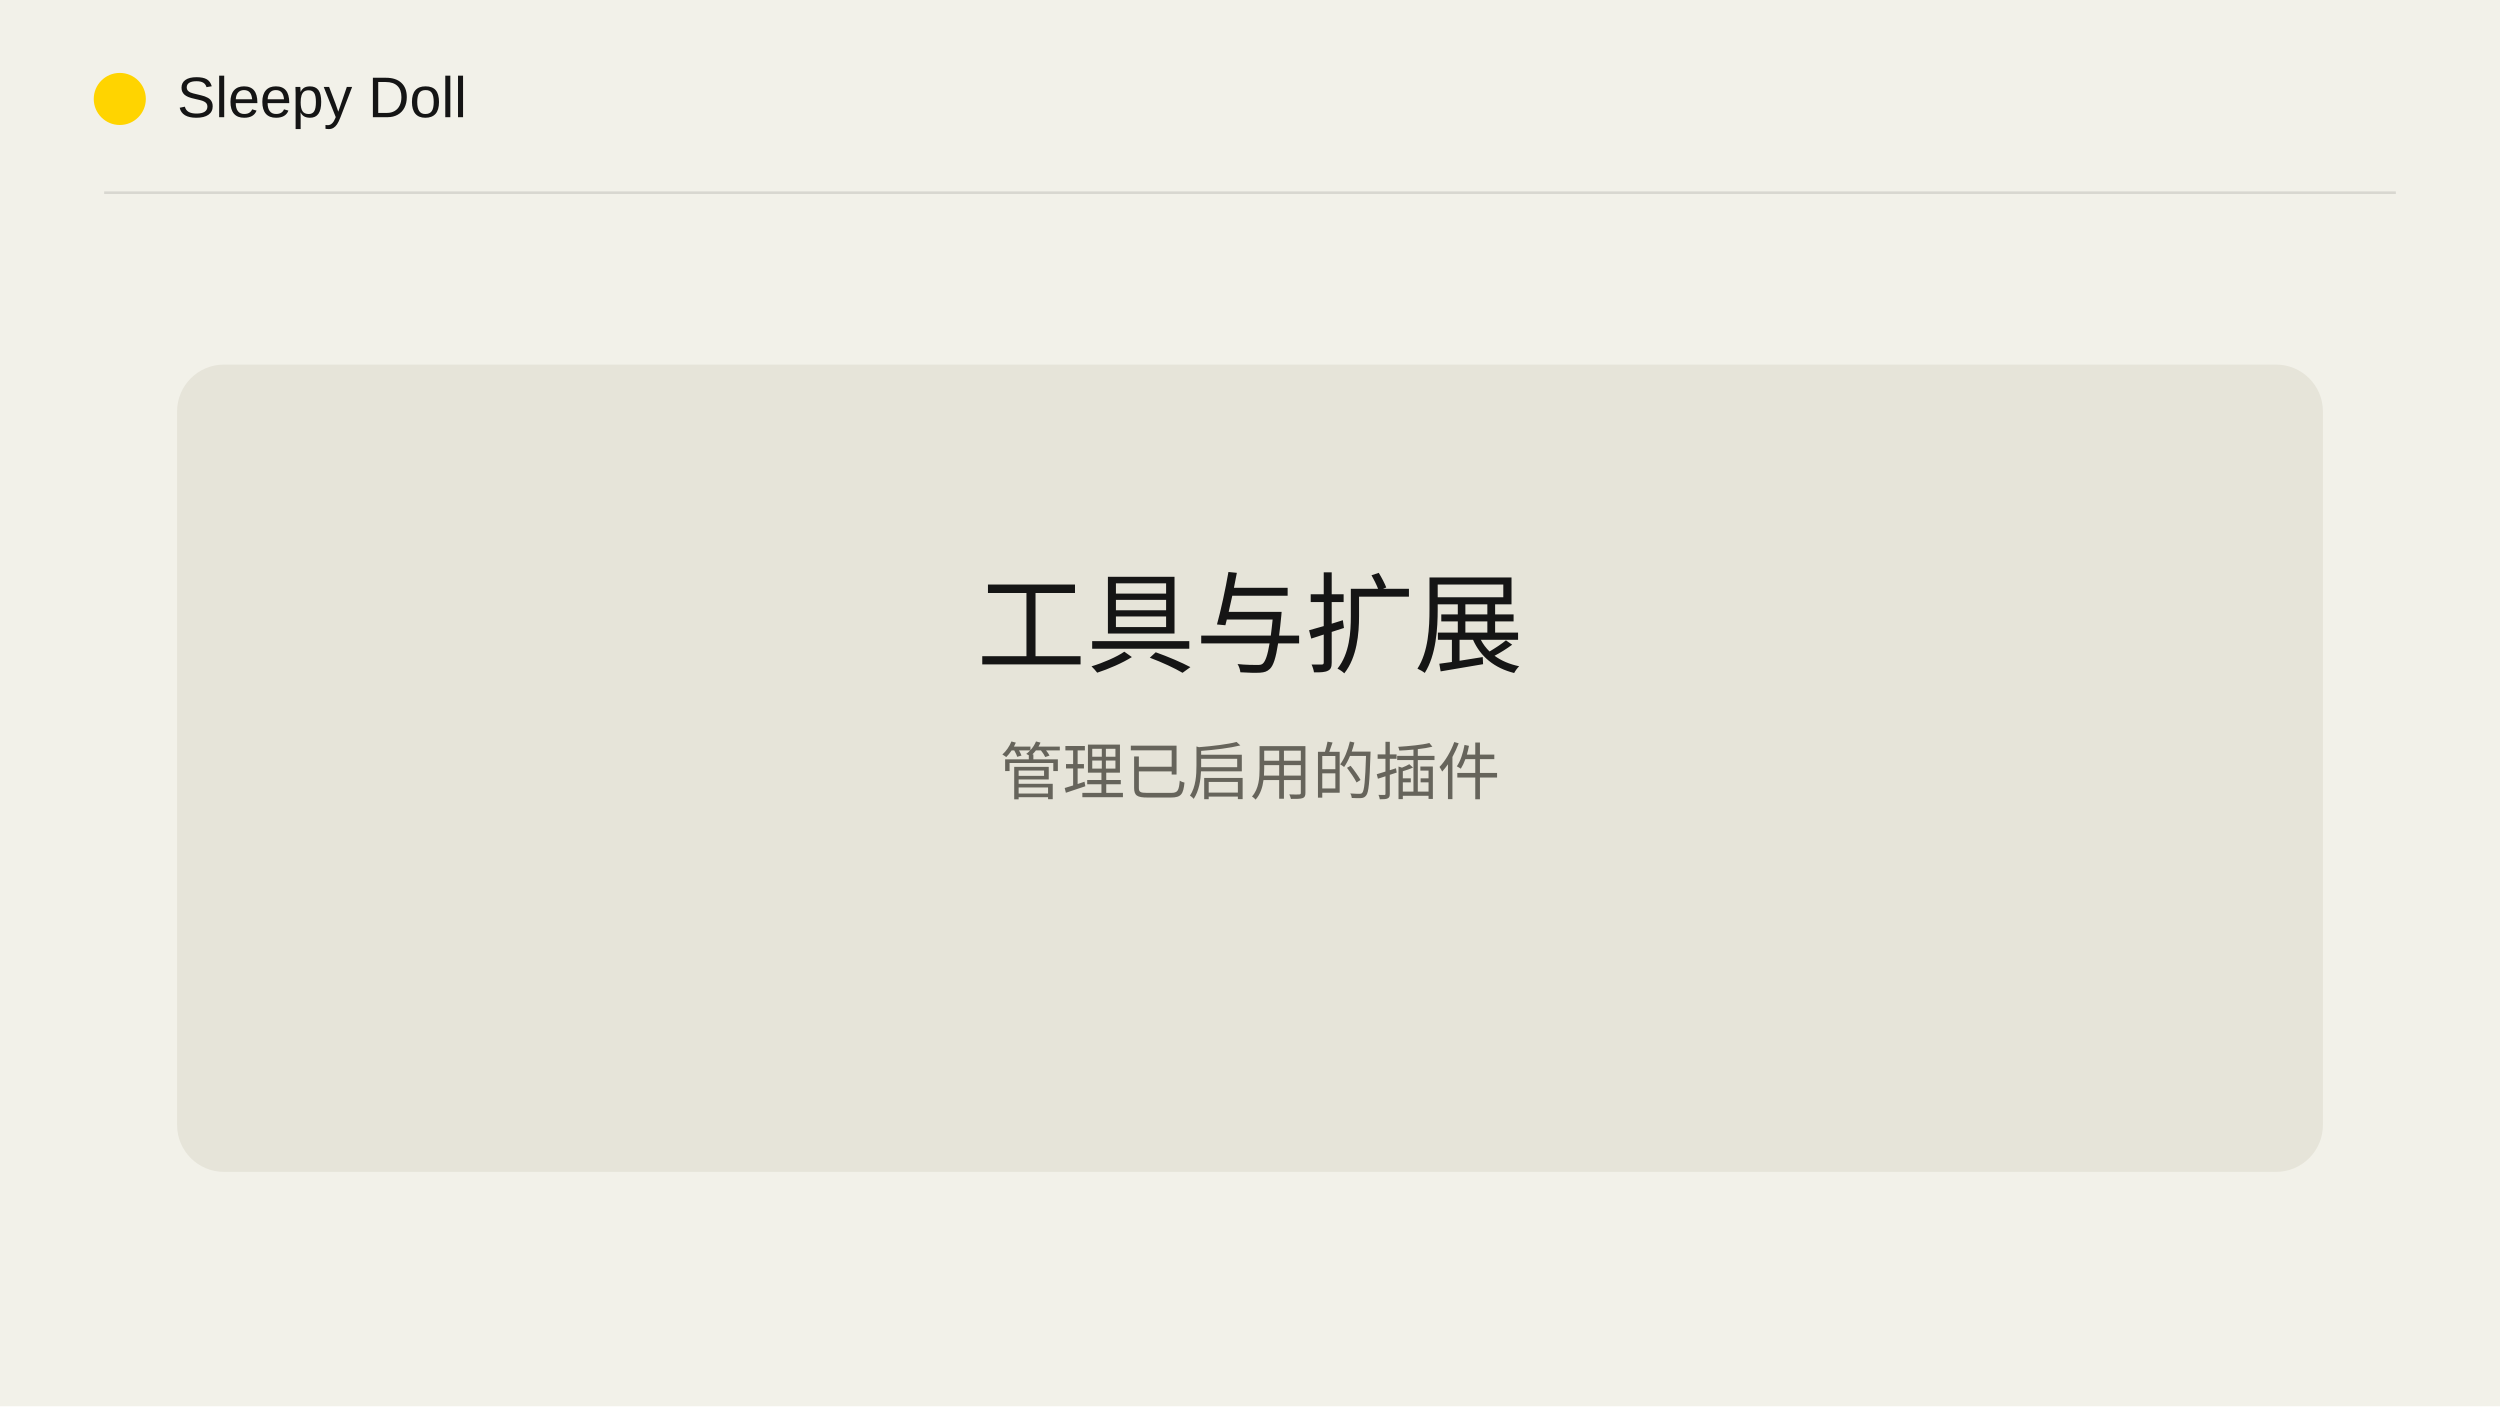
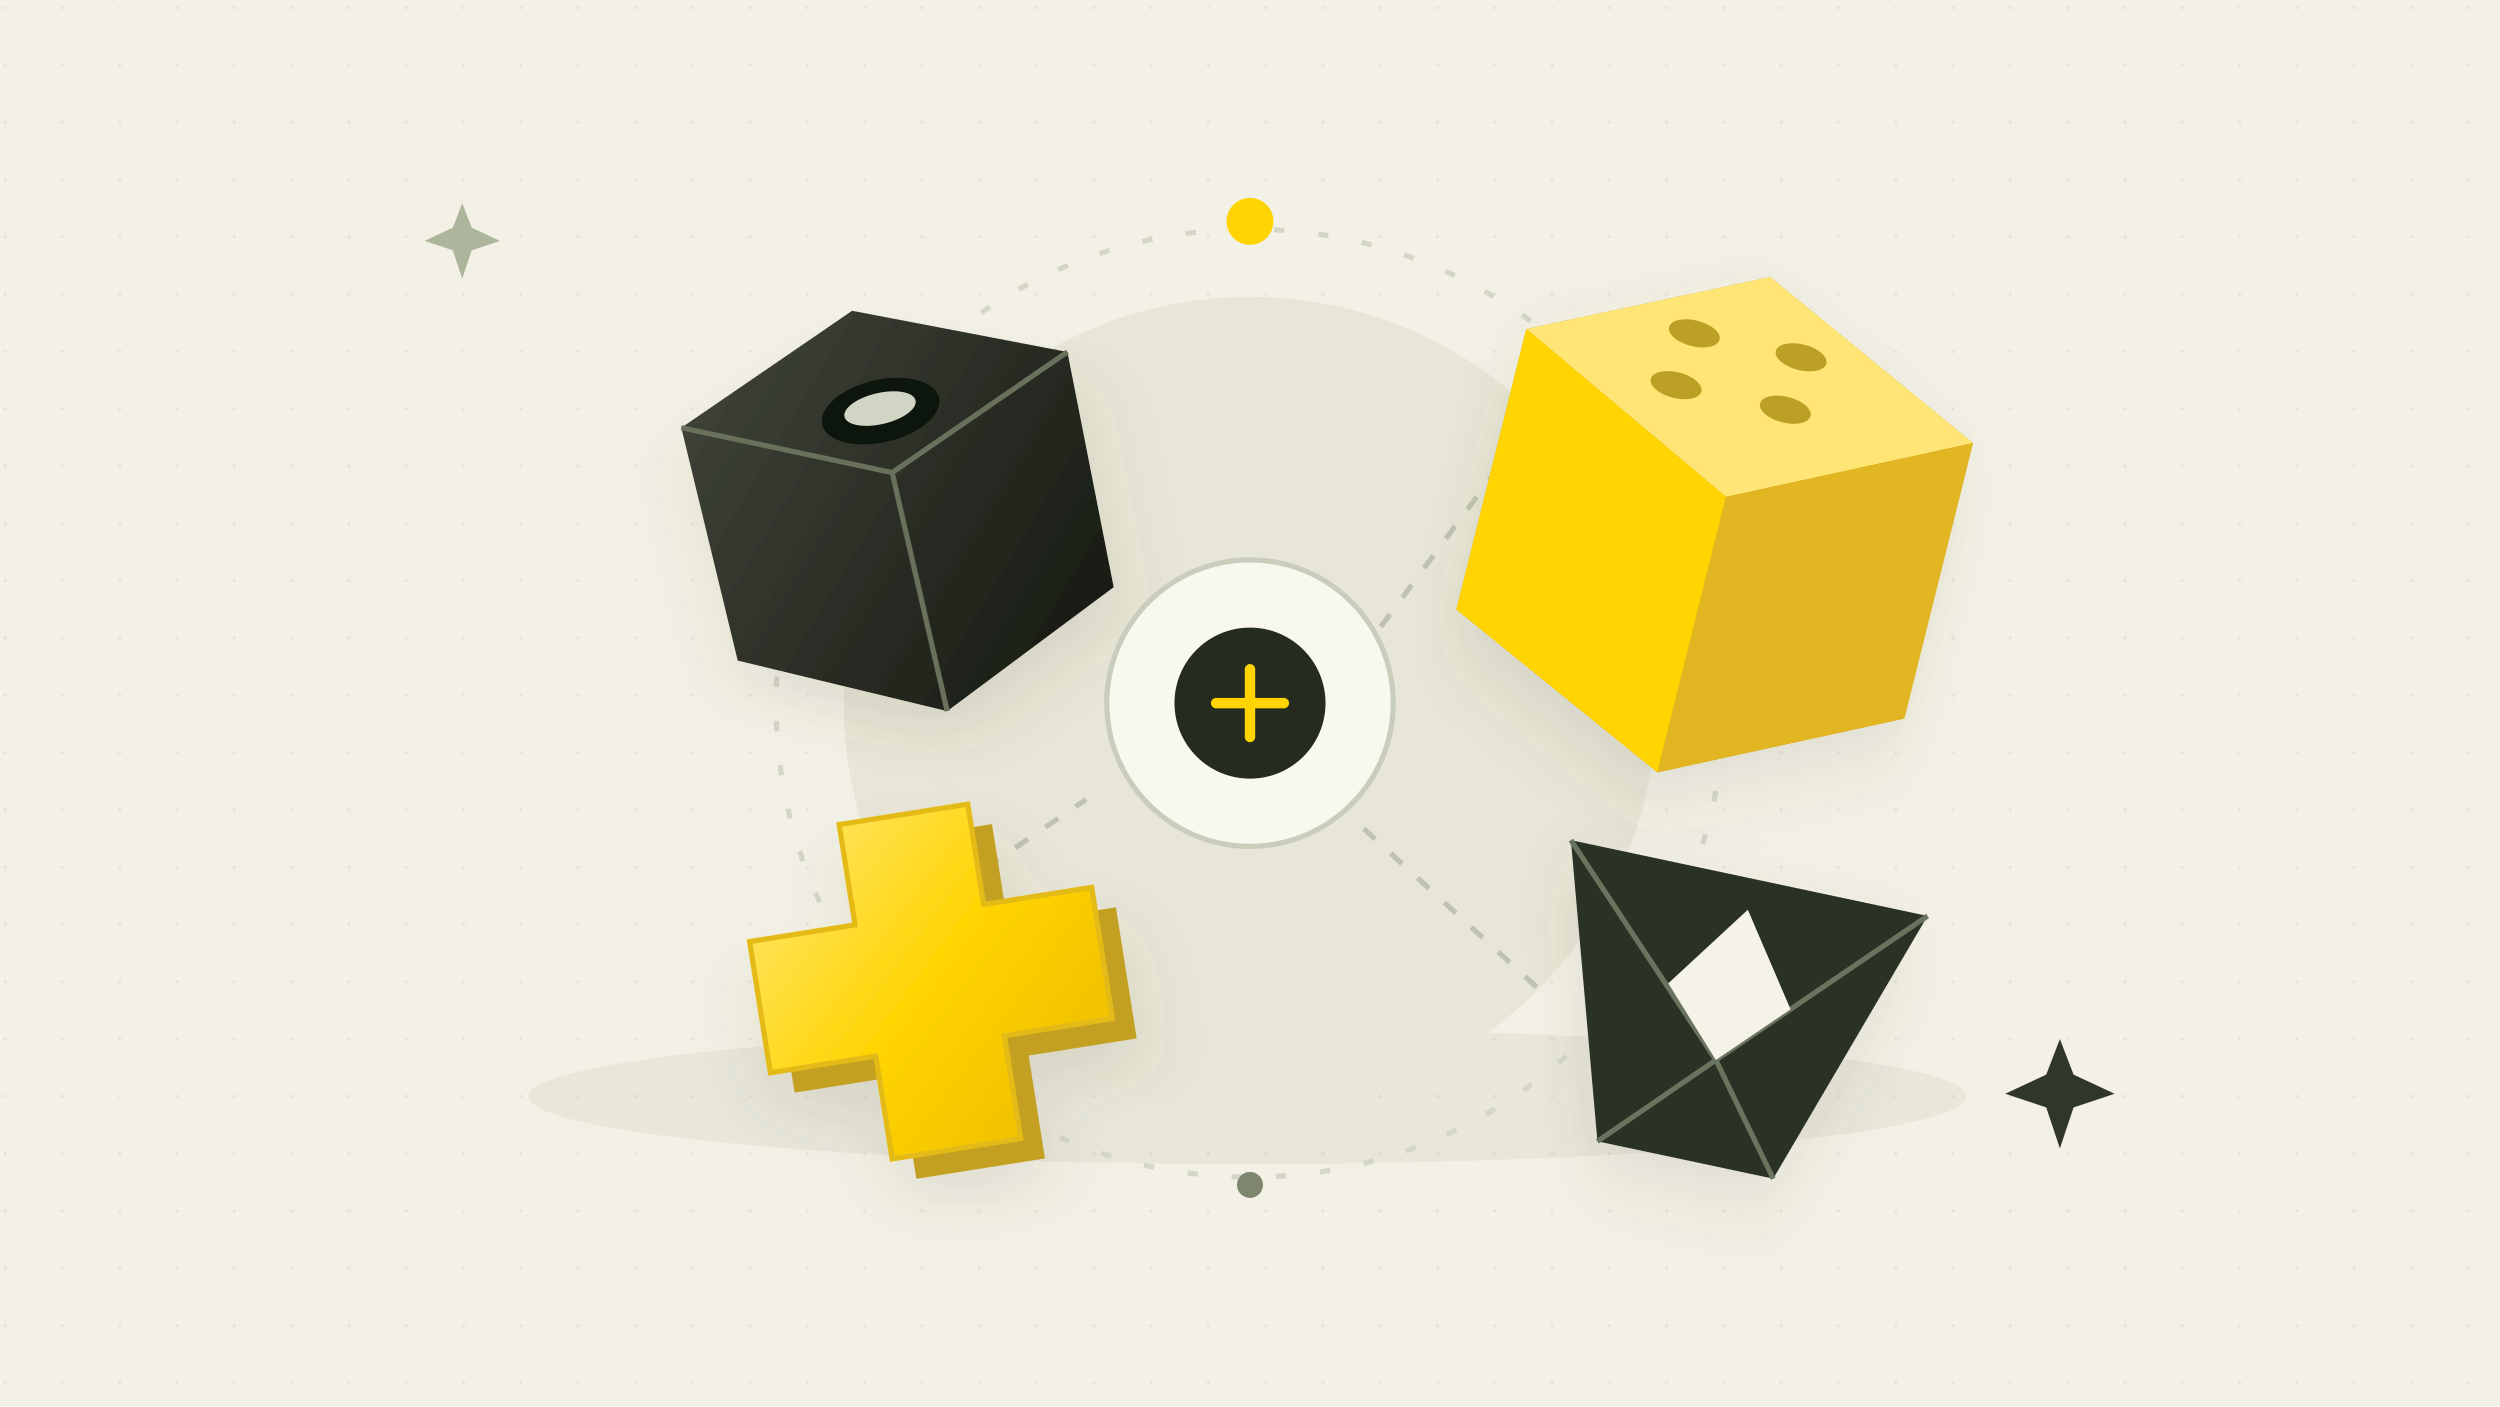
- <svg xmlns="http://www.w3.org/2000/svg" width="960" height="540" viewBox="0 0 960 540">
-   <rect width="960" height="540" fill="#f2f1e9" />
-   <path d="M40 74H920" stroke="#151515" stroke-opacity=".12" />
-   <circle cx="46" cy="38" r="10" fill="#ffd400" />
-   <text x="68" y="45" font-family="Arial,sans-serif" font-size="22" fill="#151515">Sleepy Doll</text>
-   <rect x="68" y="140" width="824" height="310" rx="18" fill="#e6e4d9" />
-   <text x="480" y="255" text-anchor="middle" font-family="Arial,sans-serif" font-size="42" fill="#151515">工具与扩展</text>
-   <text x="480" y="305" text-anchor="middle" font-family="Arial,sans-serif" font-size="24" fill="#66645b">管理已启用的插件</text>
+ <svg xmlns="http://www.w3.org/2000/svg" width="960" height="540" viewBox="0 0 960 540" role="img" aria-label="自由组合的工具模块">
+   <defs>
+     <style>
+ @keyframes drift{0%,100%{transform:translate(0,0)}50%{transform:translate(0,-11px)}}
+ @keyframes tilt{0%,100%{transform:rotate(-3deg)}50%{transform:rotate(3deg)}}
+ @keyframes voice{0%,100%{transform:scaleY(.38)}35%{transform:scaleY(1)}65%{transform:scaleY(.62)}}
+ @keyframes stream{to{stroke-dashoffset:-744}}
+ @keyframes turn{to{transform:rotate(360deg)}}
+ @keyframes pulse{0%,100%{opacity:.22}50%{opacity:.66}}
+ .drift{animation:drift 5s ease-in-out infinite}.delay1{animation-delay:-1.5s}.delay2{animation-delay:-3s}.delay3{animation-delay:-4s}
+ .voice{transform-box:fill-box;transform-origin:center;animation:voice 2.1s ease-in-out infinite}
+ .stream{stroke-dasharray:35 337;animation:stream 7s linear infinite}.reverse{animation-direction:reverse}
+ .orbit{transform-origin:480px 270px;animation:turn 24s linear infinite}.clock-hand{transform-origin:480px 270px;animation:turn 12s linear infinite}.pulse{animation:pulse 4s ease-in-out infinite}
+ @media(prefers-reduced-motion:reduce){*{animation:none!important}.stream{stroke-dasharray:none;opacity:.7}}
+ </style>
+     <linearGradient id="gold" x1="0" y1="0" x2="1" y2="1">
+       <stop stop-color="#ffe776" />
+       <stop offset=".5" stop-color="#ffd400" />
+       <stop offset="1" stop-color="#e9b900" />
+     </linearGradient>
+     <linearGradient id="ink" x2="1" y2="1">
+       <stop stop-color="#42453a" />
+       <stop offset="1" stop-color="#141710" />
+     </linearGradient>
+     <radialGradient id="orb" cx=".32" cy=".24" r=".78">
+       <stop stop-color="#fff5b2" />
+       <stop offset=".45" stop-color="#ffda2c" />
+       <stop offset="1" stop-color="#dba900" />
+     </radialGradient>
+     <filter id="shadow" x="-40%" y="-50%" width="180%" height="220%">
+       <feDropShadow dx="0" dy="12" stdDeviation="12" flood-color="#535541" flood-opacity=".12" />
+     </filter>
+     <pattern id="grain" width="22" height="22" patternUnits="userSpaceOnUse">
+       <circle cx="2" cy="3" r=".65" fill="#a6a795" opacity=".17" />
+     </pattern>
+   </defs>
+   <rect width="960" height="540" fill="#f3f1e6" />
+   <rect width="960" height="540" fill="url(#grain)" />
+   <ellipse cx="479" cy="421" rx="276" ry="26" fill="#9d9f8c" opacity=".13" />
+   <circle cx="480" cy="270" r="156" fill="#e8e6d8" />
+   <circle cx="480" cy="270" r="182" fill="none" stroke="#d4d7c8" stroke-width="2" stroke-dasharray="4 13" />
+   <g class="orbit">
+     <circle cx="480" cy="85" r="9" fill="#ffd400" />
+     <circle cx="480" cy="455" r="5" fill="#7f8770" />
+   </g>
+   <path d="M314 173l95 66m183-82-62 84m-198 124 85-58m173 72-72-66" fill="none" stroke="#bfc4b2" stroke-width="2" stroke-dasharray="6 8" />
+   <g transform="translate(269 118) rotate(-13 72 70)">
+     <g class="drift delay1" filter="url(#shadow)">
+       <path d="M0 29 74 0l77 34-3 92-73 32L1 121z" fill="url(#ink)" />
+       <path d="m0 29 75 35 76-30M75 64v94" fill="none" stroke="#69705b" stroke-width="2" />
+       <ellipse cx="76" cy="40" rx="23" ry="12" fill="#10130d" />
+       <ellipse cx="76" cy="39" rx="14" ry="6" fill="#d1d5c4" />
+     </g>
+   </g>
+   <g transform="translate(574 103) rotate(14 82 82)">
+     <g class="drift delay3" filter="url(#shadow)">
+       <path d="m0 42 86-42 91 43v109l-87 43L0 153z" fill="#cfaa20" />
+       <path d="m0 42 86-42 91 43-87 43z" fill="#ffe576" />
+       <path d="m0 42 90 44v109L0 153z" fill="#ffd400" />
+       <path d="m90 86 87-43v109l-87 43z" fill="#e1b620" />
+       <g fill="#bca025">
+         <ellipse cx="63" cy="28" rx="10" ry="5" />
+         <ellipse cx="104" cy="48" rx="10" ry="5" />
+         <ellipse cx="61" cy="49" rx="10" ry="5" />
+         <ellipse cx="105" cy="27" rx="10" ry="5" />
+       </g>
+     </g>
+   </g>
+   <g transform="translate(286 300) rotate(-9 70 70)">
+     <g class="drift delay2" filter="url(#shadow)">
+       <path d="M45 12h50v39h42v51H95v40H45v-40H4V51h41z" fill="#c3a022" transform="translate(8 9)" />
+       <path d="M45 12h50v39h42v51H95v40H45v-40H4V51h41z" fill="url(#gold)" stroke="#e4bb19" stroke-width="2" />
+     </g>
+   </g>
+   <g transform="translate(586 327) rotate(12 70 60)">
+     <g class="drift" filter="url(#shadow)">
+       <path d="M5 8h140L108 119H39z" fill="#293025" />
+       <path d="M5 8 77 79 145 8M77 79l31 40M77 79l-38 40" fill="none" stroke="#6b735d" stroke-width="2" />
+       <path d="m53 54 24-34 24 34-24 25z" fill="#f5f3e7" />
+     </g>
+   </g>
+   <circle cx="480" cy="270" r="55" fill="#f9f8ef" stroke="#c8cebb" stroke-width="2" />
+   <circle cx="480" cy="270" r="29" fill="#252b1f" />
+   <path d="M467 270h26m-13-13v26" stroke="#ffd400" stroke-width="4" stroke-linecap="round" />
+   <g transform="translate(163 78) scale(0.725)">
+     <path d="M20 0l5 13 15 7-15 5-5 15-5-15L0 20l15-7z" fill="#adb69c" />
+   </g>
+   <g transform="translate(770 399) scale(1.05)">
+     <path d="M20 0l5 13 15 7-15 5-5 15-5-15L0 20l15-7z" fill="#303728" />
+   </g>
</svg>
